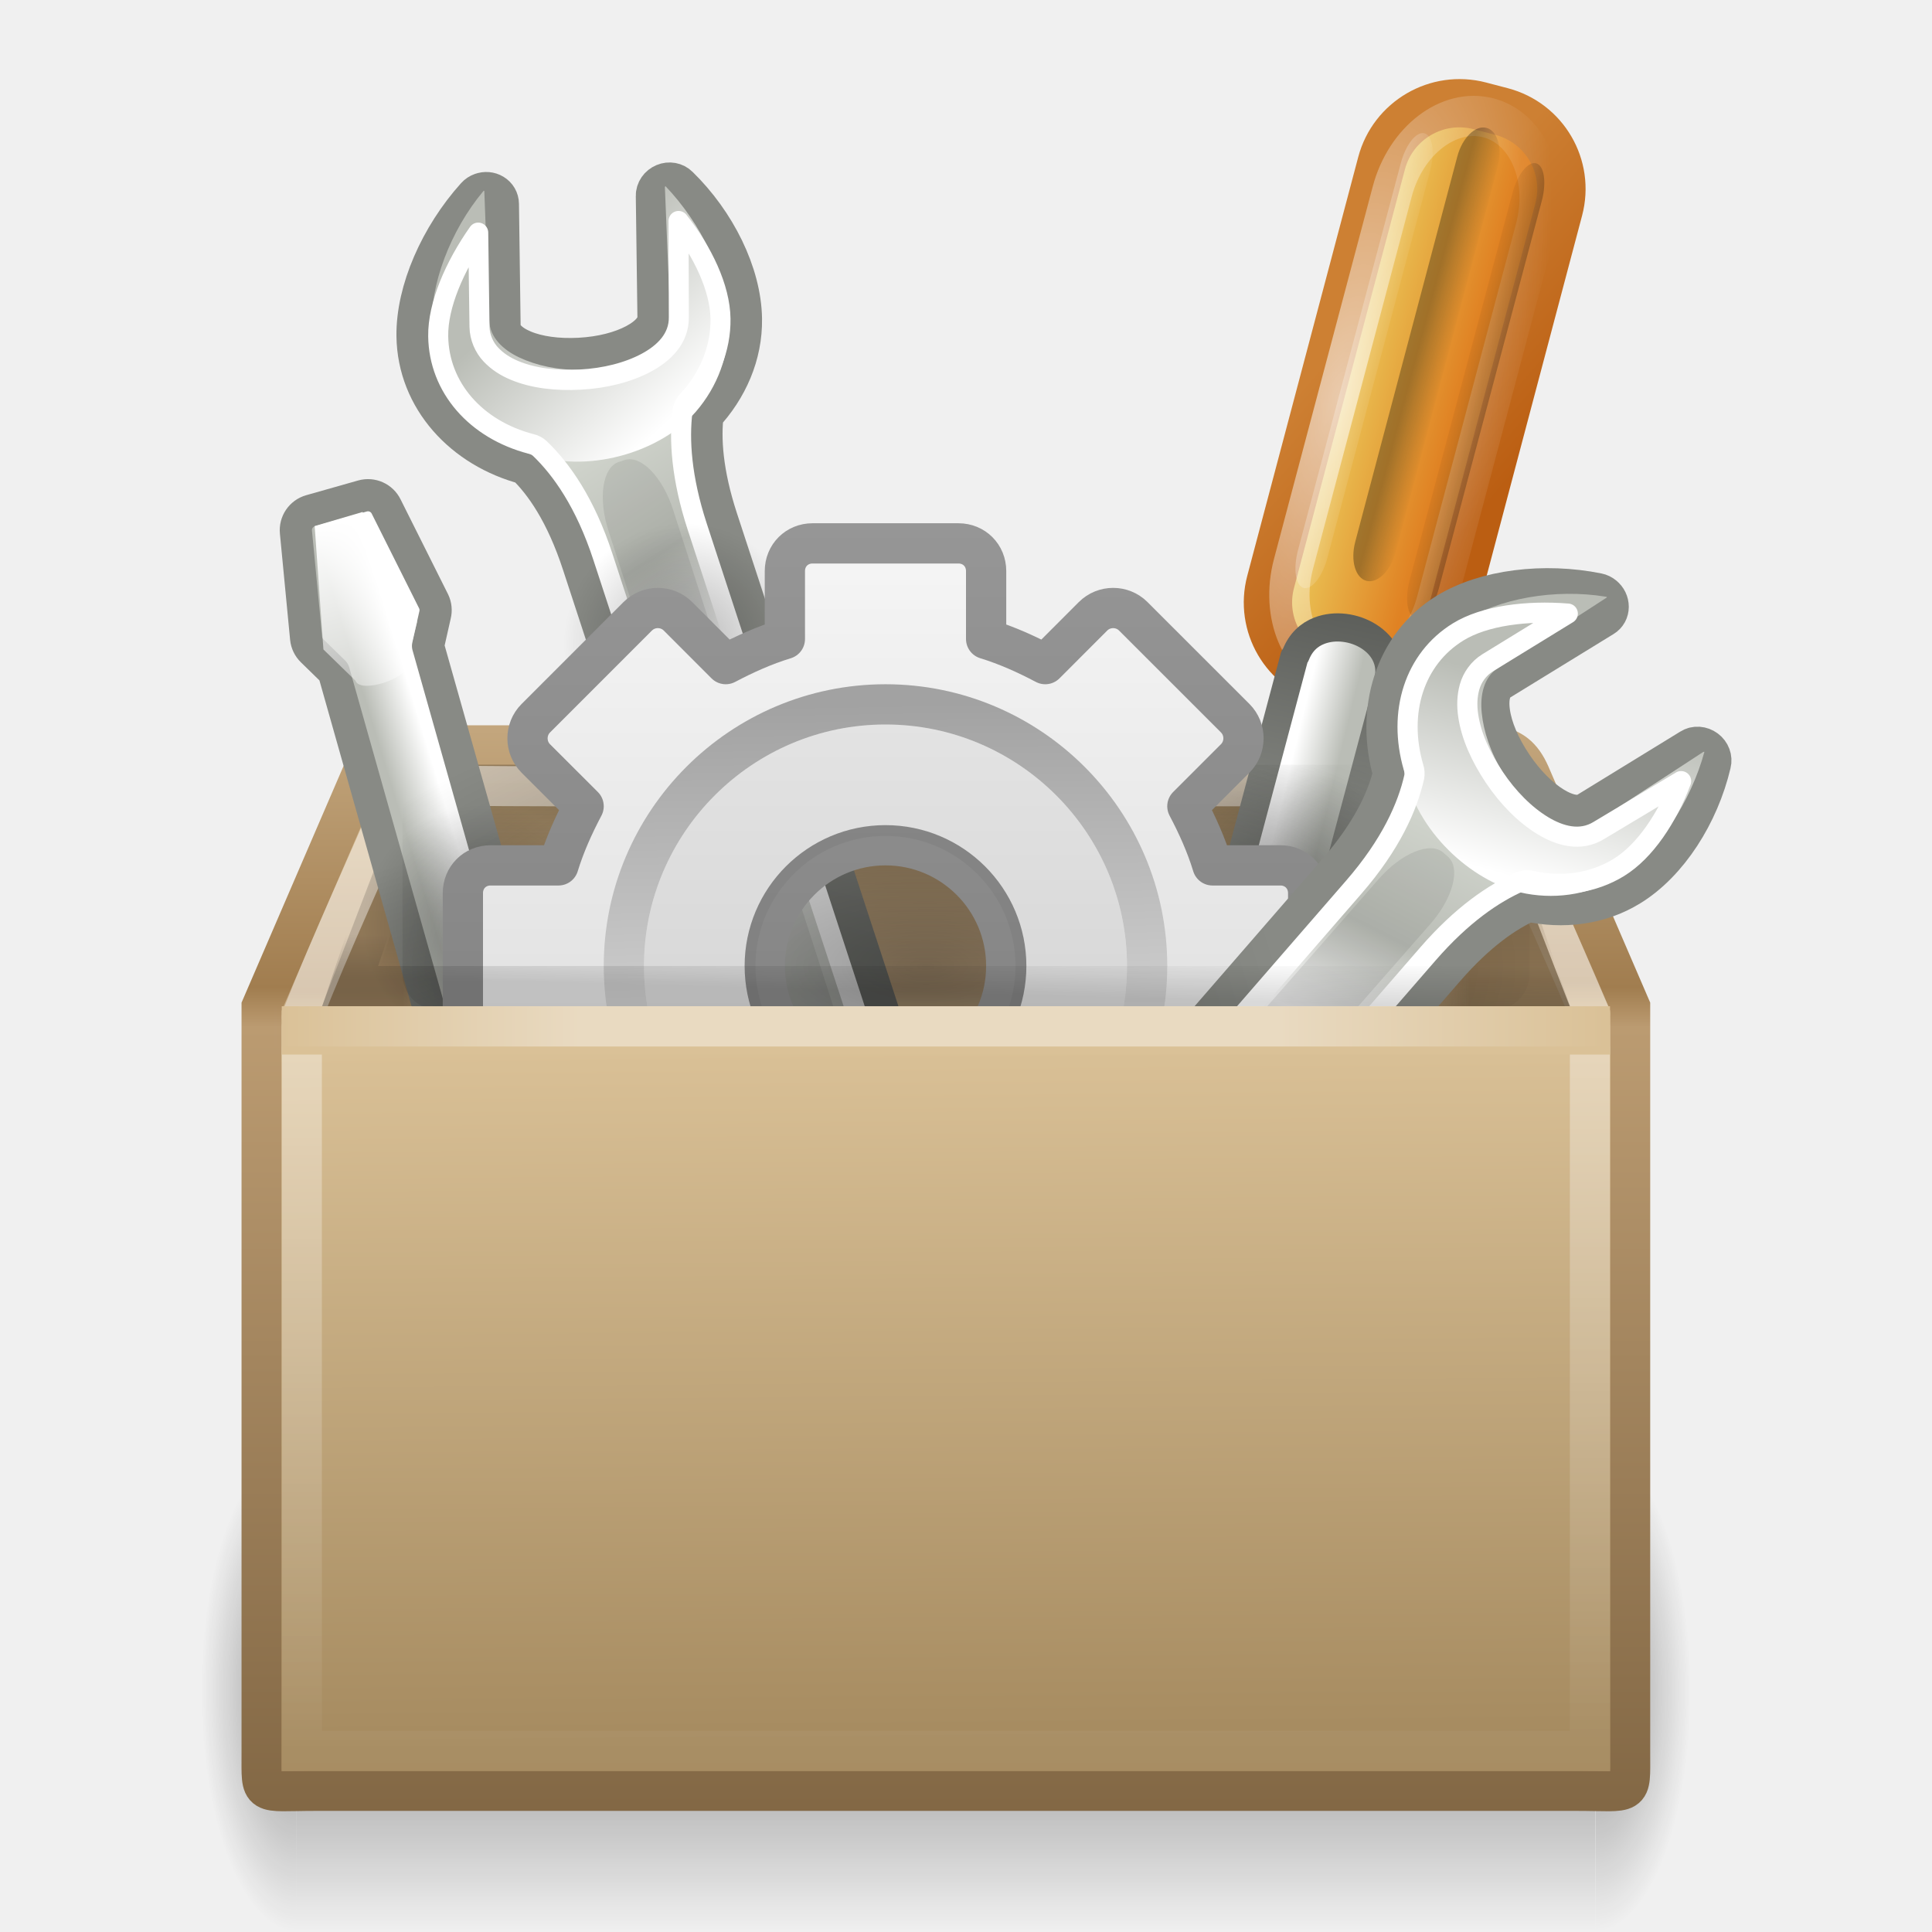
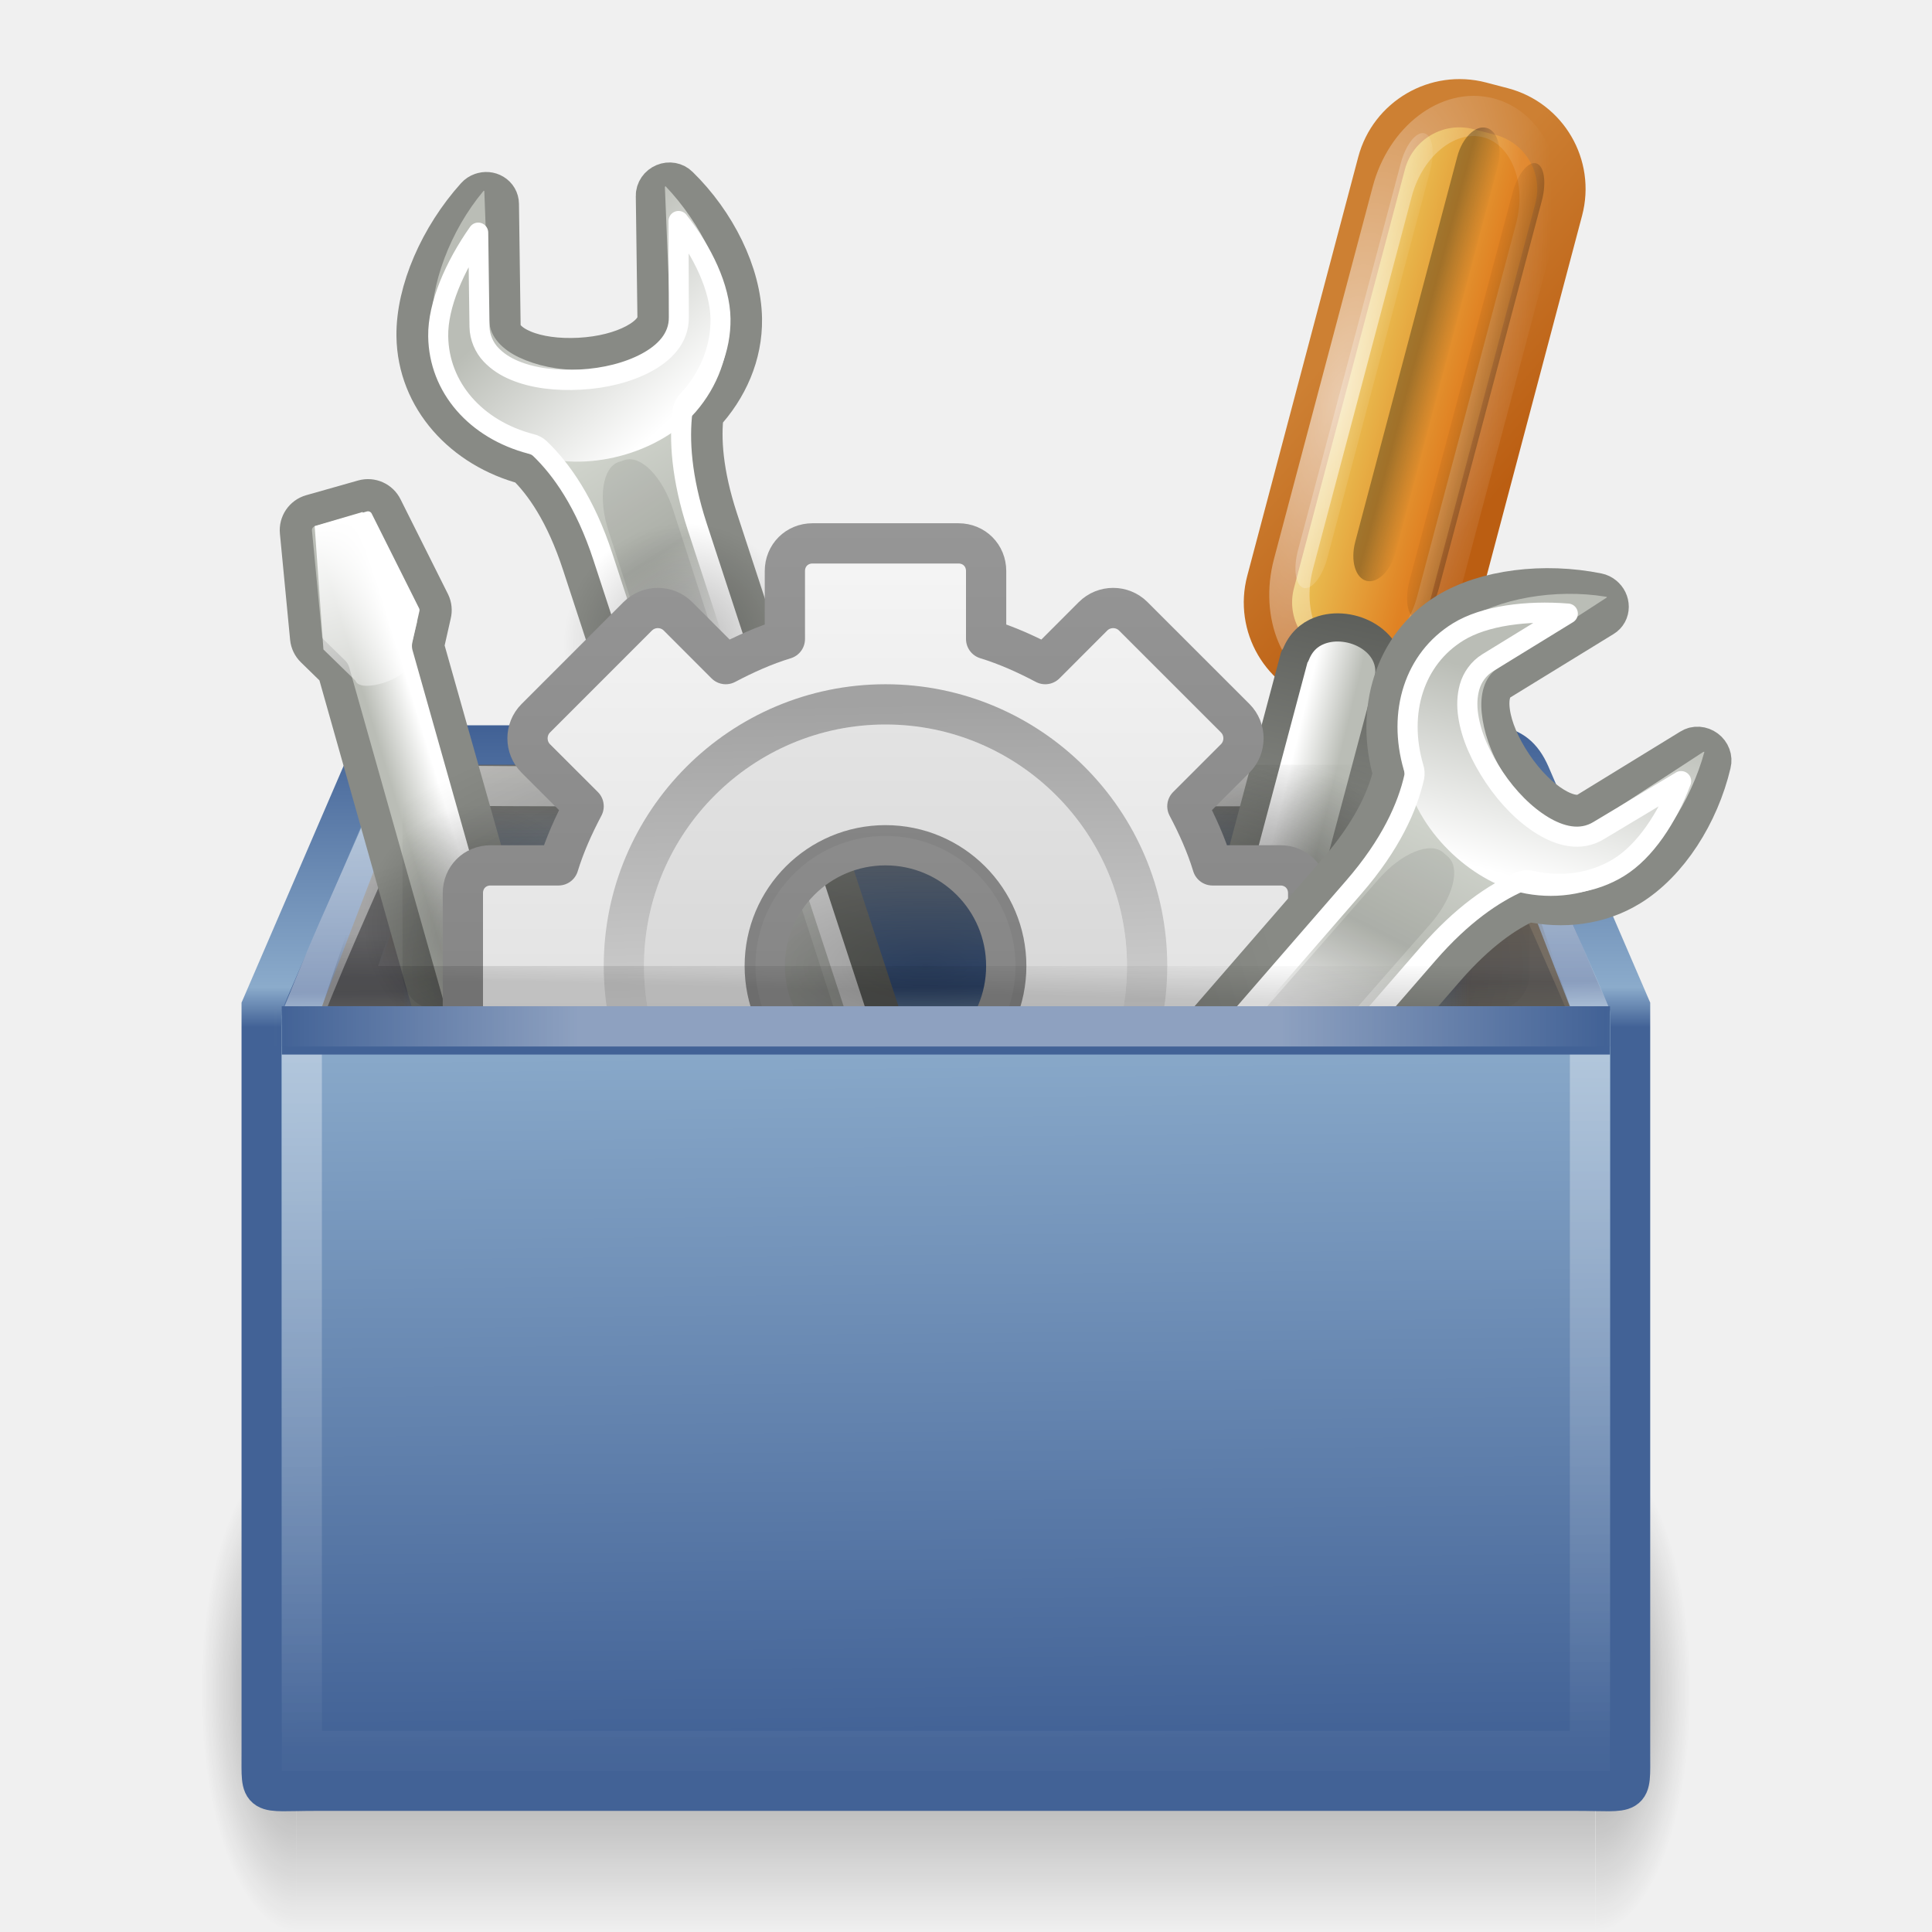
<svg xmlns="http://www.w3.org/2000/svg" xmlns:xlink="http://www.w3.org/1999/xlink" version="1.1" width="48" height="48" id="svg2963">
  <defs id="defs3">
    <linearGradient id="linearGradient3728">
      <stop id="stop3730" style="stop-color:black;stop-opacity:1" offset="0" />
      <stop id="stop3732" style="stop-color:black;stop-opacity:0" offset="1" />
    </linearGradient>
    <linearGradient id="linearGradient3251">
      <stop id="stop3253" style="stop-color:#695437;stop-opacity:1" offset="0" />
      <stop id="stop3255" style="stop-color:#695337;stop-opacity:0" offset="1" />
    </linearGradient>
    <linearGradient id="linearGradient3243">
      <stop id="stop3245" style="stop-color:black;stop-opacity:1" offset="0" />
      <stop id="stop3247" style="stop-color:black;stop-opacity:0" offset="1" />
    </linearGradient>
    <linearGradient id="linearGradient3275">
      <stop id="stop3277" style="stop-color:white;stop-opacity:0" offset="0" />
      <stop id="stop3283" style="stop-color:white;stop-opacity:1" offset="0.245" />
      <stop id="stop3285" style="stop-color:white;stop-opacity:1" offset="0.774" />
      <stop id="stop3279" style="stop-color:white;stop-opacity:0" offset="1" />
    </linearGradient>
    <linearGradient id="linearGradient3199">
-       <stop id="stop3201" style="stop-color:#dac197;stop-opacity:1" offset="0" />
-       <stop id="stop3203" style="stop-color:#c1a581;stop-opacity:1" offset="0.239" />
-       <stop id="stop3205" style="stop-color:#dbc298;stop-opacity:1" offset="0.276" />
-       <stop id="stop3207" style="stop-color:#a68b60;stop-opacity:1" offset="1" />
+       <stop id="stop3201" style="stop-color:#8babcb;stop-opacity:1;" offset="0" />
+       <stop id="stop3203" style="stop-color:#426296;stop-opacity:1;" offset="0.239" />
+       <stop id="stop3205" style="stop-color:#8babcb;stop-opacity:1;" offset="0.276" />
+       <stop id="stop3207" style="stop-color:#426296;stop-opacity:1;" offset="1" />
    </linearGradient>
    <linearGradient id="linearGradient3295">
-       <stop id="stop3297" style="stop-color:#c3a67d;stop-opacity:1" offset="0" />
-       <stop id="stop3299" style="stop-color:#a17d4f;stop-opacity:1" offset="0.239" />
-       <stop id="stop3301" style="stop-color:#bb9b71;stop-opacity:1" offset="0.276" />
-       <stop id="stop3303" style="stop-color:#836845;stop-opacity:1" offset="1" />
+       <stop id="stop3297" style="stop-color:#426296;stop-opacity:1;" offset="0" />
+       <stop id="stop3299" style="stop-color:#8babcb;stop-opacity:1;" offset="0.239" />
+       <stop id="stop3301" style="stop-color:#426296;stop-opacity:1;" offset="0.276" />
+       <stop id="stop3303" style="stop-color:#426296;stop-opacity:1;" offset="1" />
    </linearGradient>
    <linearGradient id="linearGradient3681-3">
      <stop id="stop3683-8" style="stop-color:black;stop-opacity:1" offset="0" />
      <stop id="stop3685-0" style="stop-color:black;stop-opacity:0" offset="1" />
    </linearGradient>
    <linearGradient id="linearGradient3703-9">
      <stop id="stop3705-0" style="stop-color:black;stop-opacity:0" offset="0" />
      <stop id="stop3711-2" style="stop-color:black;stop-opacity:1" offset="0.5" />
      <stop id="stop3707-8" style="stop-color:black;stop-opacity:0" offset="1" />
    </linearGradient>
    <linearGradient x1="24.823" y1="15.378" x2="24.997" y2="37.277" id="linearGradient3250" xlink:href="#linearGradient3199" gradientUnits="userSpaceOnUse" gradientTransform="matrix(1.063339,0,0,1.124,-1.436972,1.345064)" />
    <linearGradient x1="15.464" y1="7.976" x2="15.464" y2="45.042" id="linearGradient3252" xlink:href="#linearGradient3295" gradientUnits="userSpaceOnUse" gradientTransform="matrix(0.8292921,0,0,0.7217794,3.59699,12.38162)" />
    <linearGradient x1="11.124" y1="21.562" x2="13.168" y2="21.562" id="linearGradient3313" xlink:href="#linearGradient3251" gradientUnits="userSpaceOnUse" gradientTransform="matrix(-1.245923,0,0,-1,50.36905,48)" />
    <linearGradient x1="10.749" y1="21.5" x2="12.11" y2="21.5" id="linearGradient3325" xlink:href="#linearGradient3251" gradientUnits="userSpaceOnUse" gradientTransform="matrix(1.230769,0,0,-1,-3.230769,48)" />
    <linearGradient x1="22.188" y1="20" x2="22.188" y2="24.08" id="linearGradient3328" xlink:href="#linearGradient3251" gradientUnits="userSpaceOnUse" gradientTransform="matrix(1.041394,0,0,1,-0.3777233,0)" />
    <radialGradient cx="5" cy="41.5" r="5" fx="5" fy="41.5" id="radialGradient3351" xlink:href="#linearGradient3681-3" gradientUnits="userSpaceOnUse" gradientTransform="matrix(0.5938225,0,0,1.536653,-6.659473,-103.9362)" />
    <linearGradient x1="17.554" y1="46" x2="17.554" y2="35" id="linearGradient3353" xlink:href="#linearGradient3703-9" gradientUnits="userSpaceOnUse" gradientTransform="matrix(1.757032,0,0,1.396957,-17.39401,-16.4117)" />
    <radialGradient cx="5" cy="41.5" r="5" fx="5" fy="41.5" id="radialGradient3355" xlink:href="#linearGradient3681-3" gradientUnits="userSpaceOnUse" gradientTransform="matrix(0.5938225,0,0,1.536653,41.14089,-103.9362)" />
    <linearGradient x1="44.995" y1="17.5" x2="3.005" y2="17.5" id="linearGradient3359" xlink:href="#linearGradient3275" gradientUnits="userSpaceOnUse" gradientTransform="matrix(0.7853239,0,0,1,4.557188,8)" spreadMethod="reflect" />
    <linearGradient x1="20.781" y1="24.594" x2="20.812" y2="23.531" id="linearGradient4137" xlink:href="#linearGradient3243" gradientUnits="userSpaceOnUse" gradientTransform="matrix(1.083753,0,0,1,-1.934324,0)" />
    <linearGradient id="linearGradient7381">
      <stop id="stop7383" style="stop-color:#babdb6;stop-opacity:1" offset="0" />
      <stop id="stop7385" style="stop-color:white;stop-opacity:1" offset="1" />
    </linearGradient>
    <linearGradient id="linearGradient7444">
      <stop id="stop7446" style="stop-color:#888a85;stop-opacity:1" offset="0" />
      <stop id="stop7448" style="stop-color:#555753;stop-opacity:1" offset="1" />
    </linearGradient>
    <linearGradient id="linearGradient5443">
      <stop id="stop5445" style="stop-color:white;stop-opacity:1" offset="0" />
      <stop id="stop5447" style="stop-color:white;stop-opacity:0" offset="1" />
    </linearGradient>
    <linearGradient id="linearGradient6221">
      <stop id="stop6223" style="stop-color:black;stop-opacity:1" offset="0" />
      <stop id="stop6225" style="stop-color:black;stop-opacity:0" offset="1" />
    </linearGradient>
    <linearGradient id="linearGradient4093">
      <stop id="stop4095" style="stop-color:#bb5e12;stop-opacity:1" offset="0" />
      <stop id="stop4097" style="stop-color:#cd8033;stop-opacity:1" offset="1" />
    </linearGradient>
    <linearGradient id="linearGradient4099">
      <stop id="stop4101" style="stop-color:#edd563;stop-opacity:1" offset="0" />
      <stop id="stop4103" style="stop-color:#e08223;stop-opacity:1" offset="1" />
    </linearGradient>
    <linearGradient id="linearGradient4434-3">
      <stop id="stop4436-3" style="stop-color:#d3d7cf;stop-opacity:1" offset="0" />
      <stop id="stop4438-8" style="stop-color:#babdb6;stop-opacity:1" offset="0.183" />
      <stop id="stop4440-0" style="stop-color:white;stop-opacity:1" offset="0.319" />
      <stop id="stop4442-5" style="stop-color:#babdb6;stop-opacity:1" offset="0.876" />
      <stop id="stop4444-6" style="stop-color:#eeeeec;stop-opacity:1" offset="1" />
    </linearGradient>
    <linearGradient id="linearGradient7444-0">
      <stop id="stop7446-8" style="stop-color:#888a85;stop-opacity:1" offset="0" />
      <stop id="stop7448-3" style="stop-color:#555753;stop-opacity:1" offset="1" />
    </linearGradient>
    <linearGradient id="linearGradient7381-5">
      <stop id="stop7383-0" style="stop-color:#babdb6;stop-opacity:1" offset="0" />
      <stop id="stop7385-6" style="stop-color:white;stop-opacity:1" offset="1" />
    </linearGradient>
    <linearGradient x1="309.297" y1="67.298" x2="335.3" y2="81.926" id="linearGradient3957" xlink:href="#linearGradient4434-3" gradientUnits="userSpaceOnUse" gradientTransform="matrix(0.7811541,-0.03481362,-0.03481362,0.7811541,70.23042,94.3198)" />
    <linearGradient x1="324.497" y1="70.282" x2="330.061" y2="99.274" id="linearGradient3959" xlink:href="#linearGradient7444-0" gradientUnits="userSpaceOnUse" gradientTransform="matrix(0.7811541,-0.03481362,-0.03481362,0.7811541,70.23042,94.3198)" />
    <linearGradient x1="302.292" y1="58.443" x2="308.649" y2="60.768" id="linearGradient3961" xlink:href="#linearGradient7381-5" gradientUnits="userSpaceOnUse" gradientTransform="matrix(0.801996,0,0,0.7960034,69.74681,998.1825)" />
    <linearGradient x1="25.572" y1="20.762" x2="27.368" y2="22.476" id="linearGradient4035" xlink:href="#linearGradient7381" gradientUnits="userSpaceOnUse" gradientTransform="matrix(-0.4634385,0,0,-0.4605943,50.01086,85.62706)" />
    <linearGradient x1="22.376" y1="35.624" x2="32.447" y2="24.412" id="linearGradient4037" xlink:href="#linearGradient7444" gradientUnits="userSpaceOnUse" gradientTransform="matrix(0.4654252,0,0,0.4646018,27.38124,59.08948)" />
    <linearGradient x1="54.765" y1="1" x2="54.721" y2="12.585" id="linearGradient4039" xlink:href="#linearGradient5443" gradientUnits="userSpaceOnUse" gradientTransform="matrix(-0.4304135,-0.4214493,0.4304135,-0.4214493,55.0601,105.3821)" />
    <linearGradient x1="-2.197" y1="40.972" x2="-10.566" y2="40.949" id="linearGradient4050" xlink:href="#linearGradient4099" gradientUnits="userSpaceOnUse" gradientTransform="matrix(0.4152934,-1.4734614e-8,0,0.8275844,-55.62256,-71.0367)" />
    <linearGradient x1="-45.569" y1="7.714" x2="-36.083" y2="12.324" id="linearGradient4052" xlink:href="#linearGradient4093" gradientUnits="userSpaceOnUse" gradientTransform="matrix(0.514554,0,0,0.5145618,-37.86736,-42.96229)" />
    <radialGradient cx="-39.458" cy="11.84" r="3.906" fx="-39.458" fy="11.84" id="radialGradient4054" xlink:href="#linearGradient5443" gradientUnits="userSpaceOnUse" gradientTransform="matrix(1.205944,-0.08371535,0.1469761,3.060588,-11.31995,-76.83537)" />
    <linearGradient x1="25.572" y1="20.762" x2="27.368" y2="22.476" id="linearGradient4056" xlink:href="#linearGradient7381" gradientUnits="userSpaceOnUse" gradientTransform="matrix(-0.4634385,0,0,-0.4605943,20.01086,85.62706)" />
    <linearGradient x1="22.376" y1="35.624" x2="32.447" y2="24.412" id="linearGradient4058" xlink:href="#linearGradient7444" gradientUnits="userSpaceOnUse" gradientTransform="matrix(0.4654252,0,0,0.4646018,-2.618757,59.08948)" />
    <linearGradient x1="-10.939" y1="36.912" x2="-6.93" y2="36.892" id="linearGradient4060" xlink:href="#linearGradient6221" gradientUnits="userSpaceOnUse" gradientTransform="matrix(0.3090565,0,0,0.7474197,-57.69581,-66.0244)" />
    <linearGradient x1="-7.097" y1="40.324" x2="-10.179" y2="40.309" id="linearGradient4062" xlink:href="#linearGradient6221" gradientUnits="userSpaceOnUse" gradientTransform="matrix(0.2586703,0,0,0.727643,-56.90404,-64.86997)" />
    <linearGradient x1="58.548" y1="37.501" x2="56.447" y2="37.586" id="linearGradient4064" xlink:href="#linearGradient5443" gradientUnits="userSpaceOnUse" gradientTransform="matrix(0.5312229,0,0,1.101176,-88.26432,-77.59342)" />
    <linearGradient x1="54.765" y1="1" x2="54.721" y2="12.585" id="linearGradient4066" xlink:href="#linearGradient5443" gradientUnits="userSpaceOnUse" gradientTransform="matrix(-0.4304135,-0.4214493,0.4304135,-0.4214493,25.0601,105.3821)" />
    <linearGradient x1="309.297" y1="67.298" x2="335.3" y2="81.926" id="linearGradient4078" xlink:href="#linearGradient4434-3" gradientUnits="userSpaceOnUse" gradientTransform="matrix(0.7811541,-0.03481362,-0.03481362,0.7811541,70.23042,94.3198)" />
    <linearGradient x1="324.497" y1="70.282" x2="330.061" y2="99.274" id="linearGradient4080" xlink:href="#linearGradient7444-0" gradientUnits="userSpaceOnUse" gradientTransform="matrix(0.7811541,-0.03481362,-0.03481362,0.7811541,70.23042,94.3198)" />
    <linearGradient x1="302.292" y1="58.443" x2="308.649" y2="60.768" id="linearGradient4082" xlink:href="#linearGradient7381-5" gradientUnits="userSpaceOnUse" gradientTransform="matrix(0.801996,0,0,0.7960034,69.74681,998.1825)" />
    <linearGradient x1="34" y1="1" x2="34" y2="23" id="linearGradient3218" xlink:href="#linearGradient3309" gradientUnits="userSpaceOnUse" gradientTransform="translate(-24.5,0)" />
    <linearGradient x1="63.999" y1="3.1" x2="63.999" y2="122.899" id="linearGradient3309" gradientUnits="userSpaceOnUse">
      <stop id="stop3311" style="stop-color:#f6f6f6;stop-opacity:1" offset="0" />
      <stop id="stop3313" style="stop-color:#d2d2d2;stop-opacity:1" offset="1" />
    </linearGradient>
    <linearGradient x1="40" y1="1" x2="40" y2="23.02" id="linearGradient3228" xlink:href="#linearGradient3397" gradientUnits="userSpaceOnUse" gradientTransform="translate(-24.5,0)" />
    <linearGradient id="linearGradient3397">
      <stop id="stop3399" style="stop-color:#969696;stop-opacity:1" offset="0" />
      <stop id="stop3401" style="stop-color:#787878;stop-opacity:1" offset="1" />
    </linearGradient>
    <linearGradient x1="86.133" y1="105.105" x2="84.639" y2="20.895" id="linearGradient3241" xlink:href="#linearGradient5128" gradientUnits="userSpaceOnUse" gradientTransform="matrix(0.1562313,0,0,0.1562313,2.001202,2.157432)" />
    <linearGradient id="linearGradient5128">
      <stop id="stop5130" style="stop-color:#eee;stop-opacity:1" offset="0" />
      <stop id="stop5132" style="stop-color:#a2a2a2;stop-opacity:1" offset="1" />
    </linearGradient>
    <radialGradient cx="23" cy="31.129" r="14" fx="23" fy="31.129" id="radialGradient3734" xlink:href="#linearGradient3728" gradientUnits="userSpaceOnUse" gradientTransform="matrix(1.142857,-1.3031346e-7,5.7012145e-8,0.5,-3.285712,8.435465)" />
    <radialGradient cx="17" cy="16" r="2" fx="17" fy="16" id="radialGradient3744" xlink:href="#linearGradient3728" gradientUnits="userSpaceOnUse" />
    <radialGradient cx="17" cy="16" r="2" fx="17" fy="16" id="radialGradient3748" xlink:href="#linearGradient3728" gradientUnits="userSpaceOnUse" />
    <radialGradient cx="17" cy="16" r="2" fx="17" fy="16" id="radialGradient3752" xlink:href="#linearGradient3728" gradientUnits="userSpaceOnUse" />
    <linearGradient x1="15.464" y1="7.976" x2="15.464" y2="45.042" id="linearGradient3803" xlink:href="#linearGradient5443" gradientUnits="userSpaceOnUse" gradientTransform="matrix(0.8292921,0,0,0.7217794,3.59699,12.38162)" />
  </defs>
  <g transform="matrix(0.7984458,0,0,0.780918,4.417001,10.63437)" id="g3305" style="opacity:0.4;display:inline">
    <rect width="2.96" height="15.367" x="-3.69" y="-47.848" transform="scale(-1,-1)" id="rect2484" style="fill:url(#radialGradient3351);fill-opacity:1;stroke:none" />
    <rect width="40.412" height="15.367" x="3.69" y="32.482" id="rect2486" style="fill:url(#linearGradient3353);fill-opacity:1;stroke:none" />
    <rect width="2.96" height="15.367" x="44.11" y="-47.848" transform="scale(1,-1)" id="rect3444" style="fill:url(#radialGradient3355);fill-opacity:1;stroke:none;display:inline" />
  </g>
  <path d="m 11.07,18.517 24.462,0 c 1.428,0 2.071,-0.207 2.481,0.722 l 2.489,5.774 0,18.531 c 0,1.121 0.085,0.95 -1.343,0.95 l -31.318,0 c -1.428,0 -1.343,0.171 -1.343,-0.95 l 0,-18.531 2.489,-5.774 c 0.399,-0.91 0.654,-0.722 2.082,-0.722 z" id="path2488" style="fill:url(#linearGradient3250);fill-opacity:1;fill-rule:nonzero;stroke:url(#linearGradient3252);stroke-width:0.994;stroke-linecap:round;stroke-linejoin:miter;stroke-miterlimit:4;stroke-opacity:1;stroke-dasharray:none;stroke-dashoffset:0;marker:none;visibility:visible;display:block;overflow:visible" />
  <path d="M 39.5,25.188 C 38.699,23.292 37.808,21.407 37.063,19.504" id="path3798" style="opacity:0.5;fill:none;stroke:url(#linearGradient3803);stroke-width:0.994;stroke-linecap:round;stroke-linejoin:miter;stroke-miterlimit:4;stroke-opacity:1;stroke-dasharray:none;stroke-dashoffset:0;marker:none;visibility:visible;display:block;overflow:visible" />
  <path d="m 11.891,19 c -0.431,0 -0.57,0.07 -0.683,0.156 -0.114,0.086 -0.262,0.267 -0.391,0.625 l -1.692,5.219 29.875,0 -1.725,-5.031 c -0.217,-0.519 -0.373,-0.686 -0.521,-0.781 -0.148,-0.095 -0.374,-0.188 -0.879,-0.188 l -23.985,0 z" id="path3692" style="opacity:0.6;color:black;fill:url(#linearGradient3328);fill-opacity:1;fill-rule:nonzero;stroke:none;stroke-width:1;marker:none;visibility:visible;display:block;overflow:visible" />
  <path d="m 11.269,19 c -0.51,0 -0.673,0.07 -0.808,0.156 -0.135,0.086 -0.309,0.267 -0.462,0.625 l -2,5.219 6,0 0,-6 -2.731,0 z" id="path3694" style="opacity:0.6;color:black;fill:url(#linearGradient3325);fill-opacity:1;fill-rule:nonzero;stroke:none;stroke-width:1;marker:none;visibility:visible;display:block;overflow:visible" />
  <path d="M 9.969,19.5 C 9.166,21.43 8.255,23.332 7.5,25.27" id="path3809" style="opacity:0.5;fill:none;stroke:url(#linearGradient3803);stroke-width:0.994;stroke-linecap:round;stroke-linejoin:miter;stroke-miterlimit:4;stroke-opacity:1;stroke-dasharray:none;stroke-dashoffset:0;marker:none;visibility:visible;display:block;overflow:visible" />
  <path d="m 37.063,19.504 c -5.57,0.06 -11.238,0.012 -16.847,0.027 C 16.801,19.514 13.383,19.568 9.969,19.5" id="path3807" style="opacity:0.5;fill:none;stroke:url(#linearGradient3803);stroke-width:0.994;stroke-linecap:round;stroke-linejoin:miter;stroke-miterlimit:4;stroke-opacity:1;stroke-dasharray:none;stroke-dashoffset:0;marker:none;visibility:visible;display:block;overflow:visible" />
  <g transform="matrix(-0.4878215,0.8729434,-0.8729434,-0.4878215,95.26027,25.03339)" id="g4031">
    <path d="m 41.009,71.305 c -0.275,-0.045 -0.553,0.018 -0.81,0.223 a 0.503,0.503 0 0 0 -0.056,0.028 l -6.705,6.701 -0.754,0.223 a 0.503,0.503 0 0 0 -0.279,0.195 l -1.481,2.178 a 0.503,0.503 0 0 0 0.056,0.642 l 0.95,0.949 a 0.503,0.503 0 0 0 0.643,0.056 l 2.179,-1.508 a 0.503,0.503 0 0 0 0.196,-0.279 l 0.196,-0.726 6.733,-6.729 a 0.503,0.503 0 0 0 0,-0.028 c 0.653,-0.735 -0.04,-1.793 -0.866,-1.926 z" id="path4021" style="fill:url(#linearGradient4035);fill-opacity:1;stroke:url(#linearGradient4037);stroke-width:0.8;stroke-linecap:round;stroke-linejoin:round;stroke-miterlimit:4;stroke-opacity:1;stroke-dasharray:none" />
    <path d="m 32.213,82.168 2.57,-1.685 0.288,-1.072 c 0.237,-0.267 -0.691,-1.112 -0.942,-0.922 l -1.081,0.295 -1.72,2.517 c 0.338,0.331 0.548,0.536 0.885,0.867 z" id="path4023" style="fill:url(#linearGradient4039);fill-opacity:1;stroke:none" />
  </g>
  <g transform="matrix(0.7682547,0.3935326,-0.3910307,0.77602,-171.5145,-215.7253)" id="g6305" style="display:inline;enable-background:new">
    <path d="m 304.83,129.647 c -0.038,0.04 -0.066,0.088 -0.08,0.14 -0.405,1.48 -0.319,3.156 0.274,4.281 0.81,1.536 2.61,2.206 4.42,1.808 0.723,0.214 1.672,0.714 2.774,1.809 l 10.935,10.835 2.833,-2.816 -10.935,-10.835 c -0.994,-0.987 -1.5,-1.848 -1.748,-2.535 0.286,-0.977 0.233,-2.005 -0.237,-2.895 -0.593,-1.124 -1.9,-2.084 -3.311,-2.517 -0.121,-0.04 -0.258,9.2e-4 -0.346,0.104 -0.088,0.103 -0.109,0.245 -0.048,0.355 l 1.614,3.068 c 0.145,0.275 0.047,0.641 -0.224,1.024 -0.273,0.386 -0.716,0.779 -1.276,1.101 -0.559,0.322 -1.112,0.51 -1.57,0.545 -0.454,0.036 -0.805,-0.074 -0.951,-0.35 l -1.624,-3.085 c -0.045,-0.086 -0.129,-0.139 -0.229,-0.146 -0.1,-0.007 -0.202,0.033 -0.272,0.111 l -1e-5,0 z" id="path3688" style="fill:url(#linearGradient3957);fill-opacity:1;fill-rule:evenodd;stroke:url(#linearGradient3959);stroke-width:1.27;stroke-linecap:round;stroke-linejoin:round;stroke-miterlimit:4;stroke-opacity:1;stroke-dasharray:none;stroke-dashoffset:0.361;display:inline;enable-background:new" />
    <path d="m 314.506,1039.624 c 0.015,0.01 0.006,0.025 0,0.025 l 1.804,3.209 c 0.243,0.432 0.068,0.943 -0.226,1.368 -0.296,0.43 -0.755,0.846 -1.353,1.169 -0.599,0.324 -1.228,0.48 -1.754,0.497 -0.526,0.018 -1.019,-0.131 -1.253,-0.547 l -1.804,-3.234 c -0.01,0 -0.027,0 -0.025,0 0.017,-0.018 0.003,0.013 0,0.025 -0.333,1.423 -0.16,3.068 0.451,4.154 0.836,1.485 2.582,2.194 4.311,1.891 1.721,-0.306 3.192,-1.794 3.559,-3.209 0.232,-0.917 0.133,-1.902 -0.351,-2.761 -0.61,-1.083 -1.951,-2.102 -3.358,-2.587 z" transform="translate(-5.083714,-912.5947)" id="path2777" style="fill:url(#linearGradient3961);fill-opacity:1;fill-rule:evenodd;stroke:none;display:inline;enable-background:new" />
    <path d="m 310.219,127.75 1.25,2.438 c 0.289,0.548 0.085,1.12 -0.25,1.594 -0.339,0.478 -0.854,0.927 -1.469,1.281 -0.607,0.349 -1.224,0.579 -1.812,0.625 -0.28,0.022 -0.55,-0.002 -0.812,-0.094 -0.263,-0.092 -0.514,-0.292 -0.656,-0.562 l -1.25,-2.375 c -0.173,1.164 -0.1,2.375 0.312,3.156 0.683,1.296 2.176,1.884 3.781,1.531 0.092,-0.024 0.19,-0.024 0.281,0 0.823,0.244 1.875,0.79 3.031,1.938 l 10.938,10.844 2.031,-2 -10.938,-10.844 c -1.041,-1.034 -1.594,-1.974 -1.875,-2.75 -0.036,-0.111 -0.036,-0.233 0,-0.344 0.249,-0.853 0.177,-1.749 -0.219,-2.5 -0.411,-0.778 -1.324,-1.474 -2.344,-1.938 z" id="path3711" style="fill:none;stroke:white;stroke-width:0.577;stroke-linecap:round;stroke-linejoin:round;stroke-miterlimit:4;stroke-opacity:1;stroke-dasharray:none;stroke-dashoffset:0.361;display:inline;enable-background:new" />
    <path d="m 326.673,149.281 -0.125,0.125 c -0.348,0.348 -1.189,0.069 -1.885,-0.627 l -12.234,-12.234 c -0.696,-0.696 -0.976,-1.537 -0.627,-1.885 l 0.125,-0.125 c 0.348,-0.348 1.189,-0.069 1.885,0.627 l 12.234,12.234 c 0.696,0.696 0.976,1.537 0.627,1.885 z" id="rect3610" style="opacity:0.08;fill:black;fill-opacity:1;fill-rule:evenodd;stroke:none;display:inline;enable-background:new" />
  </g>
  <path d="m 35.691,19 c 0.516,0 0.681,0.07 0.818,0.156 0.136,0.086 0.313,0.267 0.467,0.625 L 39,25 l -6.074,0 0,-6 2.764,0 z" id="path3696" style="opacity:0.67;color:black;fill:url(#linearGradient3313);fill-opacity:1;fill-rule:nonzero;stroke:none;stroke-width:1;marker:none;visibility:visible;display:block;overflow:visible" />
  <g transform="matrix(0.8651242,-0.5015576,0.5015576,0.8651242,-12.50575,-40.49768)" id="g4041">
    <rect width="4.549" height="14.754" rx="1.996" ry="1.996" x="-61.229" y="-43.998" transform="matrix(-0.7099107,-0.7042917,0.706411,-0.7078018,0,0)" id="rect5288" style="fill:url(#linearGradient4050);fill-opacity:1;stroke:url(#linearGradient4052);stroke-width:1.2;stroke-linecap:round;stroke-linejoin:round;stroke-miterlimit:4;stroke-opacity:1;stroke-dasharray:none" />
    <rect width="3.678" height="14.317" rx="2.371" ry="2.371" x="-60.801" y="-43.924" transform="matrix(-0.7114475,-0.7027393,0.7065494,-0.7076637,0,0)" id="rect5292" style="opacity:0.6;fill:none;stroke:url(#radialGradient4054);stroke-width:1;stroke-linecap:round;stroke-linejoin:round;stroke-miterlimit:4;stroke-opacity:1;stroke-dasharray:none" />
    <path d="m 11.009,71.305 c -0.275,-0.045 -0.553,0.018 -0.81,0.223 a 0.503,0.503 0 0 0 -0.056,0.028 L 3.438,78.257 2.684,78.48 A 0.503,0.503 0 0 0 2.404,78.676 l -1.481,2.178 a 0.503,0.503 0 0 0 0.056,0.642 l 0.95,0.949 A 0.503,0.503 0 0 0 2.572,82.501 l 2.179,-1.508 a 0.503,0.503 0 0 0 0.196,-0.279 L 5.142,79.988 11.875,73.259 a 0.503,0.503 0 0 0 0,-0.028 c 0.653,-0.735 -0.04,-1.793 -0.866,-1.926 z" id="path3822" style="fill:url(#linearGradient4056);fill-opacity:1;stroke:url(#linearGradient4058);stroke-width:0.7;stroke-linecap:round;stroke-linejoin:round;stroke-miterlimit:4;stroke-opacity:1;stroke-dasharray:none" />
    <rect width="0.754" height="11.687" rx="0.79" ry="0.869" x="-60.786" y="-42.107" transform="matrix(-0.7116391,-0.7025453,0.7068183,-0.7073952,0,0)" id="rect2804" style="opacity:0.3;fill:url(#linearGradient4060);fill-opacity:1;stroke:none" />
    <rect width="1.035" height="11.642" rx="0.79" ry="0.869" x="-59.491" y="-41.585" transform="matrix(-0.7124295,-0.7017437,0.7063798,-0.707833,0,0)" id="rect5290" style="opacity:0.3;fill:url(#linearGradient4062);fill-opacity:1;stroke:none" />
    <rect width="0.754" height="11.687" rx="0.79" ry="0.869" x="-57.914" y="-42.081" transform="matrix(-0.7116391,-0.7025453,0.7068183,-0.7073952,0,0)" id="rect5398" style="opacity:0.25;fill:url(#linearGradient4064);fill-opacity:1;stroke:none" />
    <path d="M 2.213,82.168 4.783,80.484 5.071,79.412 C 5.308,79.144 4.38,78.3 4.13,78.49 l -1.081,0.295 -1.72,2.517 c 0.338,0.331 0.548,0.536 0.885,0.867 z" id="path5450" style="fill:url(#linearGradient4066);fill-opacity:1;stroke:none" />
  </g>
  <rect width="28" height="6.061" rx="0.79" ry="0.869" x="10" y="19" id="rect2952" style="opacity:0.4;fill:url(#radialGradient3734);fill-opacity:1;stroke:none" />
  <path d="m 19,16 a 2,2 0 1 1 -4,0 2,2 0 1 1 4,0 z" transform="matrix(1.5,0,0,1.5,-8.5,-8)" id="path3736" style="opacity:0.3;fill:url(#radialGradient3744);fill-opacity:1;stroke:none" />
  <path d="m 19,16 a 2,2 0 1 1 -4,0 2,2 0 1 1 4,0 z" transform="matrix(1.5,0,0,1.5,6.5,-2)" id="path3746" style="opacity:0.3;fill:url(#radialGradient3748);fill-opacity:1;stroke:none" />
  <path d="m 19,16 a 2,2 0 1 1 -4,0 2,2 0 1 1 4,0 z" transform="matrix(1.5,0,0,1.5,-13.5,-1)" id="path3750" style="opacity:0.3;fill:url(#radialGradient3752);fill-opacity:1;stroke:none" />
  <g transform="translate(10,12)" id="layer1">
    <g id="g2486">
      <path d="M 10.188,1.5 C 9.799,1.5 9.5,1.799 9.5,2.188 l 0,1.688 C 8.988,4.032 8.497,4.254 8.031,4.5 L 6.844,3.312 c -0.275,-0.275 -0.725,-0.275 -1,0 L 3.312,5.844 c -0.275,0.275 -0.275,0.725 0,1 L 4.5,8.031 C 4.254,8.497 4.032,8.988 3.875,9.5 l -1.688,0 C 1.799,9.5 1.5,9.799 1.5,10.188 l 0,3.625 C 1.5,14.201 1.799,14.5 2.188,14.5 l 1.688,0 c 0.157,0.512 0.379,1.003 0.625,1.469 l -1.188,1.188 c -0.275,0.275 -0.275,0.725 0,1 l 2.531,2.531 c 0.275,0.275 0.725,0.275 1,0 L 8.031,19.5 C 8.497,19.746 8.988,19.968 9.5,20.125 l 0,1.688 c 0,0.388 0.299,0.688 0.688,0.688 l 3.625,0 c 0.388,0 0.688,-0.299 0.688,-0.688 l 0,-1.688 c 0.512,-0.157 1.003,-0.379 1.469,-0.625 l 1.188,1.188 c 0.275,0.275 0.725,0.275 1,0 l 2.531,-2.531 c 0.275,-0.275 0.275,-0.725 0,-1 L 19.5,15.969 C 19.746,15.503 19.968,15.012 20.125,14.5 l 1.688,0 c 0.388,0 0.688,-0.299 0.688,-0.688 l 0,-3.625 C 22.5,9.799 22.201,9.5 21.812,9.5 l -1.688,0 C 19.968,8.988 19.746,8.497 19.5,8.031 l 1.188,-1.188 c 0.275,-0.275 0.275,-0.725 0,-1 L 18.156,3.312 c -0.275,-0.275 -0.725,-0.275 -1,0 L 15.969,4.5 C 15.503,4.254 15.012,4.032 14.5,3.875 l 0,-1.688 C 14.5,1.799 14.201,1.5 13.812,1.5 l -3.625,0 z M 12,9 c 1.656,0 3,1.344 3,3 0,1.656 -1.344,3 -3,3 -1.656,0 -3,-1.344 -3,-3 0,-1.656 1.344,-3 3,-3 z" id="rect2426" style="fill:url(#linearGradient3218);fill-opacity:1;fill-rule:nonzero;stroke:url(#linearGradient3228);stroke-width:1;stroke-linecap:butt;stroke-linejoin:round;stroke-miterlimit:4;stroke-opacity:1;stroke-dasharray:none;stroke-dashoffset:0;marker:none;visibility:visible;display:block;overflow:visible;enable-background:accumulate" />
      <path d="m 12,6 c -3.308,-2e-7 -6,2.692 -6,6 0,3.308 2.692,6 6,6 3.308,-1e-6 6,-2.692 6,-6 0,-3.308 -2.692,-6 -6,-6 z m 0,2.769 c 1.783,0 3.231,1.447 3.231,3.231 0,1.783 -1.447,3.231 -3.231,3.231 -1.783,0 -3.231,-1.447 -3.231,-3.231 0,-1.783 1.447,-3.231 3.231,-3.231 z" id="path3315" style="opacity:0.05;fill:black;fill-opacity:1;stroke:none" />
      <path d="m 12,5.5 c -3.584,0 -6.5,2.916 -6.5,6.5 C 5.5,15.584 8.416,18.5 12,18.5 15.584,18.5 18.5,15.584 18.5,12 18.5,8.416 15.584,5.5 12,5.5 z" id="path28" style="fill:none;stroke:url(#linearGradient3241);stroke-width:1;stroke-miterlimit:4;stroke-dasharray:none" />
    </g>
  </g>
  <g transform="matrix(0.05817935,0.8667106,-0.8685186,0.05830072,134.6718,-256.9105)" id="g4068" style="display:inline;enable-background:new">
    <path d="m 304.83,129.647 c -0.038,0.04 -0.066,0.088 -0.08,0.14 -0.405,1.48 -0.319,3.156 0.274,4.281 0.81,1.536 2.61,2.206 4.42,1.808 0.723,0.214 1.672,0.714 2.774,1.809 l 10.935,10.835 2.833,-2.816 -10.935,-10.835 c -0.994,-0.987 -1.5,-1.848 -1.748,-2.535 0.286,-0.977 0.233,-2.005 -0.237,-2.895 -0.593,-1.124 -1.9,-2.084 -3.311,-2.517 -0.121,-0.04 -0.258,9.2e-4 -0.346,0.104 -0.088,0.103 -0.109,0.245 -0.048,0.355 l 1.614,3.068 c 0.145,0.275 0.047,0.641 -0.224,1.024 -0.273,0.386 -0.716,0.779 -1.276,1.101 -0.559,0.322 -1.112,0.51 -1.57,0.545 -0.454,0.036 -0.805,-0.074 -0.951,-0.35 l -1.624,-3.085 c -0.045,-0.086 -0.129,-0.139 -0.229,-0.146 -0.1,-0.007 -0.202,0.033 -0.272,0.111 l -1e-5,0 z" id="path4070" style="fill:url(#linearGradient4078);fill-opacity:1;fill-rule:evenodd;stroke:url(#linearGradient4080);stroke-width:1.265;stroke-linecap:round;stroke-linejoin:round;stroke-miterlimit:4;stroke-opacity:1;stroke-dasharray:none;stroke-dashoffset:0.361;display:inline;enable-background:new" />
    <path d="m 314.506,1039.624 c 0.015,0.01 0.006,0.025 0,0.025 l 1.804,3.209 c 0.243,0.432 0.068,0.943 -0.226,1.368 -0.296,0.43 -0.755,0.846 -1.353,1.169 -0.599,0.324 -1.228,0.48 -1.754,0.497 -0.526,0.018 -1.019,-0.131 -1.253,-0.547 l -1.804,-3.234 c -0.01,0 -0.027,0 -0.025,0 0.017,-0.018 0.003,0.013 0,0.025 -0.333,1.423 -0.16,3.068 0.451,4.154 0.836,1.485 2.582,2.194 4.311,1.891 1.721,-0.306 3.192,-1.794 3.559,-3.209 0.232,-0.917 0.133,-1.902 -0.351,-2.761 -0.61,-1.083 -1.951,-2.102 -3.358,-2.587 z" transform="translate(-5.083714,-912.5947)" id="path4072" style="fill:url(#linearGradient4082);fill-opacity:1;fill-rule:evenodd;stroke:none;display:inline;enable-background:new" />
    <path d="m 310.219,127.75 1.25,2.438 c 0.289,0.548 0.085,1.12 -0.25,1.594 -0.339,0.478 -0.854,0.927 -1.469,1.281 -0.607,0.349 -1.224,0.579 -1.812,0.625 -0.28,0.022 -0.55,-0.002 -0.812,-0.094 -0.263,-0.092 -0.514,-0.292 -0.656,-0.562 l -1.25,-2.375 c -0.173,1.164 -0.1,2.375 0.312,3.156 0.683,1.296 2.176,1.884 3.781,1.531 0.092,-0.024 0.19,-0.024 0.281,0 0.823,0.244 1.875,0.79 3.031,1.938 l 10.938,10.844 2.031,-2 -10.938,-10.844 c -1.041,-1.034 -1.594,-1.974 -1.875,-2.75 -0.036,-0.111 -0.036,-0.233 0,-0.344 0.249,-0.853 0.177,-1.749 -0.219,-2.5 -0.411,-0.778 -1.324,-1.474 -2.344,-1.938 z" id="path4074" style="fill:none;stroke:white;stroke-width:0.575;stroke-linecap:round;stroke-linejoin:round;stroke-miterlimit:4;stroke-opacity:1;stroke-dasharray:none;stroke-dashoffset:0.361;display:inline;enable-background:new" />
    <path d="m 326.673,149.281 -0.125,0.125 c -0.348,0.348 -1.189,0.069 -1.885,-0.627 l -12.234,-12.234 c -0.696,-0.696 -0.976,-1.537 -0.627,-1.885 l 0.125,-0.125 c 0.348,-0.348 1.189,-0.069 1.885,0.627 l 12.234,12.234 c 0.696,0.696 0.976,1.537 0.627,1.885 z" id="path4076" style="opacity:0.08;fill:black;fill-opacity:1;fill-rule:evenodd;stroke:none;display:inline;enable-background:new" />
  </g>
  <path d="M 40,26 40,44 7,44 7,26 40,26 z" id="path4945" style="fill:url(#linearGradient3250);fill-opacity:1;fill-rule:nonzero;stroke:none;stroke-width:0.994;marker:none;visibility:visible;display:block;overflow:visible" />
  <path d="m 7.5,25.5 c 0,6.077 0,11.923 0,18 10.667,0 21.333,0 32,0 0,-6.104 0,-11.896 0,-18" id="path3811" style="opacity:0.5;fill:none;stroke:url(#linearGradient3803);stroke-width:0.994;stroke-linecap:round;stroke-linejoin:miter;stroke-miterlimit:4;stroke-opacity:1;stroke-dasharray:none;stroke-dashoffset:0;marker:none;visibility:visible;display:block;overflow:visible" />
  <path d="m 10.834,19.5 c -0.194,0 -0.302,0.022 -0.339,0.031 -0.036,0.01 -0.002,0.008 -0.034,0.031 -0.006,0.004 -0.126,0.079 -0.237,0.375 L 8.7,24.5 38.3,24.5 l -1.558,-4.344 0,-0.031 C 36.554,19.703 36.458,19.627 36.403,19.594 36.327,19.547 36.251,19.5 35.794,19.5 l -24.96,0 z" id="path3730" style="opacity:0.15;color:black;fill:none;stroke:url(#linearGradient4137);stroke-width:1;stroke-linecap:butt;stroke-linejoin:miter;stroke-miterlimit:4;stroke-opacity:1;stroke-dashoffset:0;marker:none;visibility:visible;display:block;overflow:visible" />
-   <rect width="33" height="1.2" x="7" y="25" id="rect4133" style="fill:#dac197;fill-opacity:1;stroke:none" />
+   <rect width="33" height="1.2" x="7" y="25" id="rect4133" style="fill:#426296;fill-opacity:1;stroke:none" />
  <path d="M 7.31,25.5 39.5,25.5" id="path3357" style="opacity:0.4;fill:none;stroke:url(#linearGradient3359);stroke-width:1px;stroke-linecap:square;stroke-linejoin:miter;stroke-opacity:1;display:inline" />
  <g transform="matrix(1.363018,0,0,1.361694,-404.3336,-32.01717)" id="g7440" style="opacity:0.489;display:inline;enable-background:new" />
  <g transform="translate(-85.59989,0.961022)" id="g2721" style="display:inline" />
</svg>
